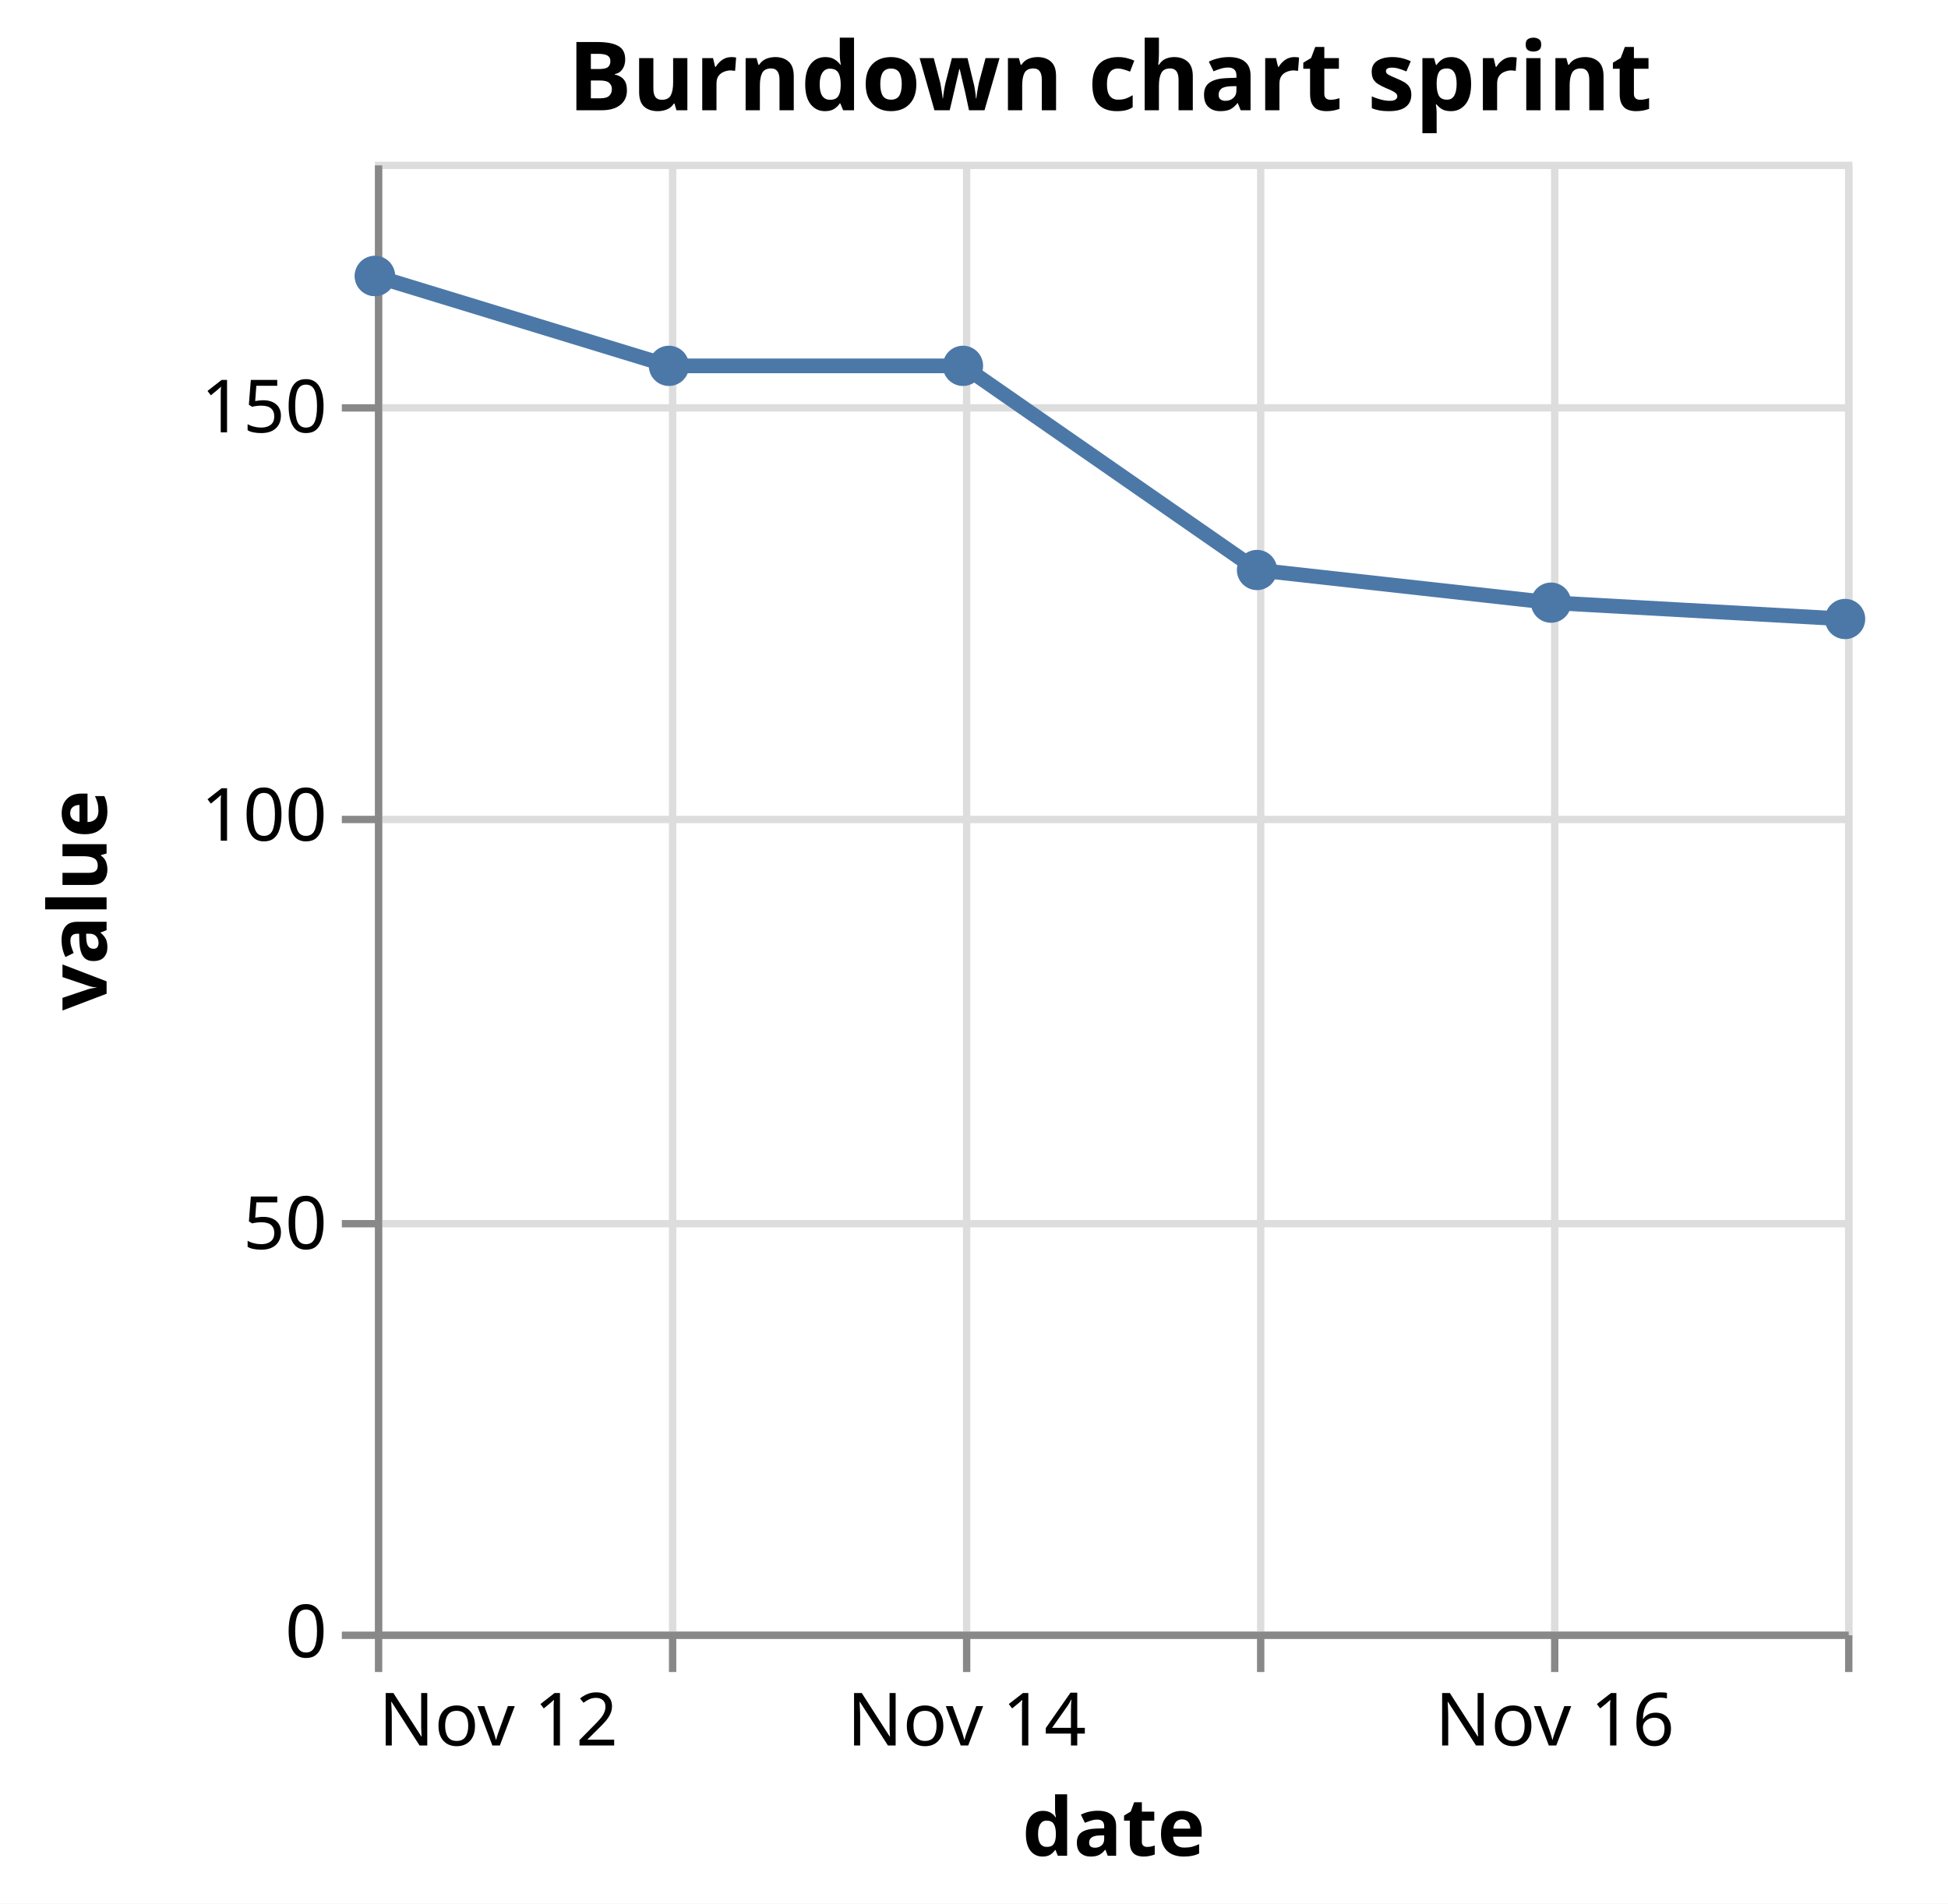
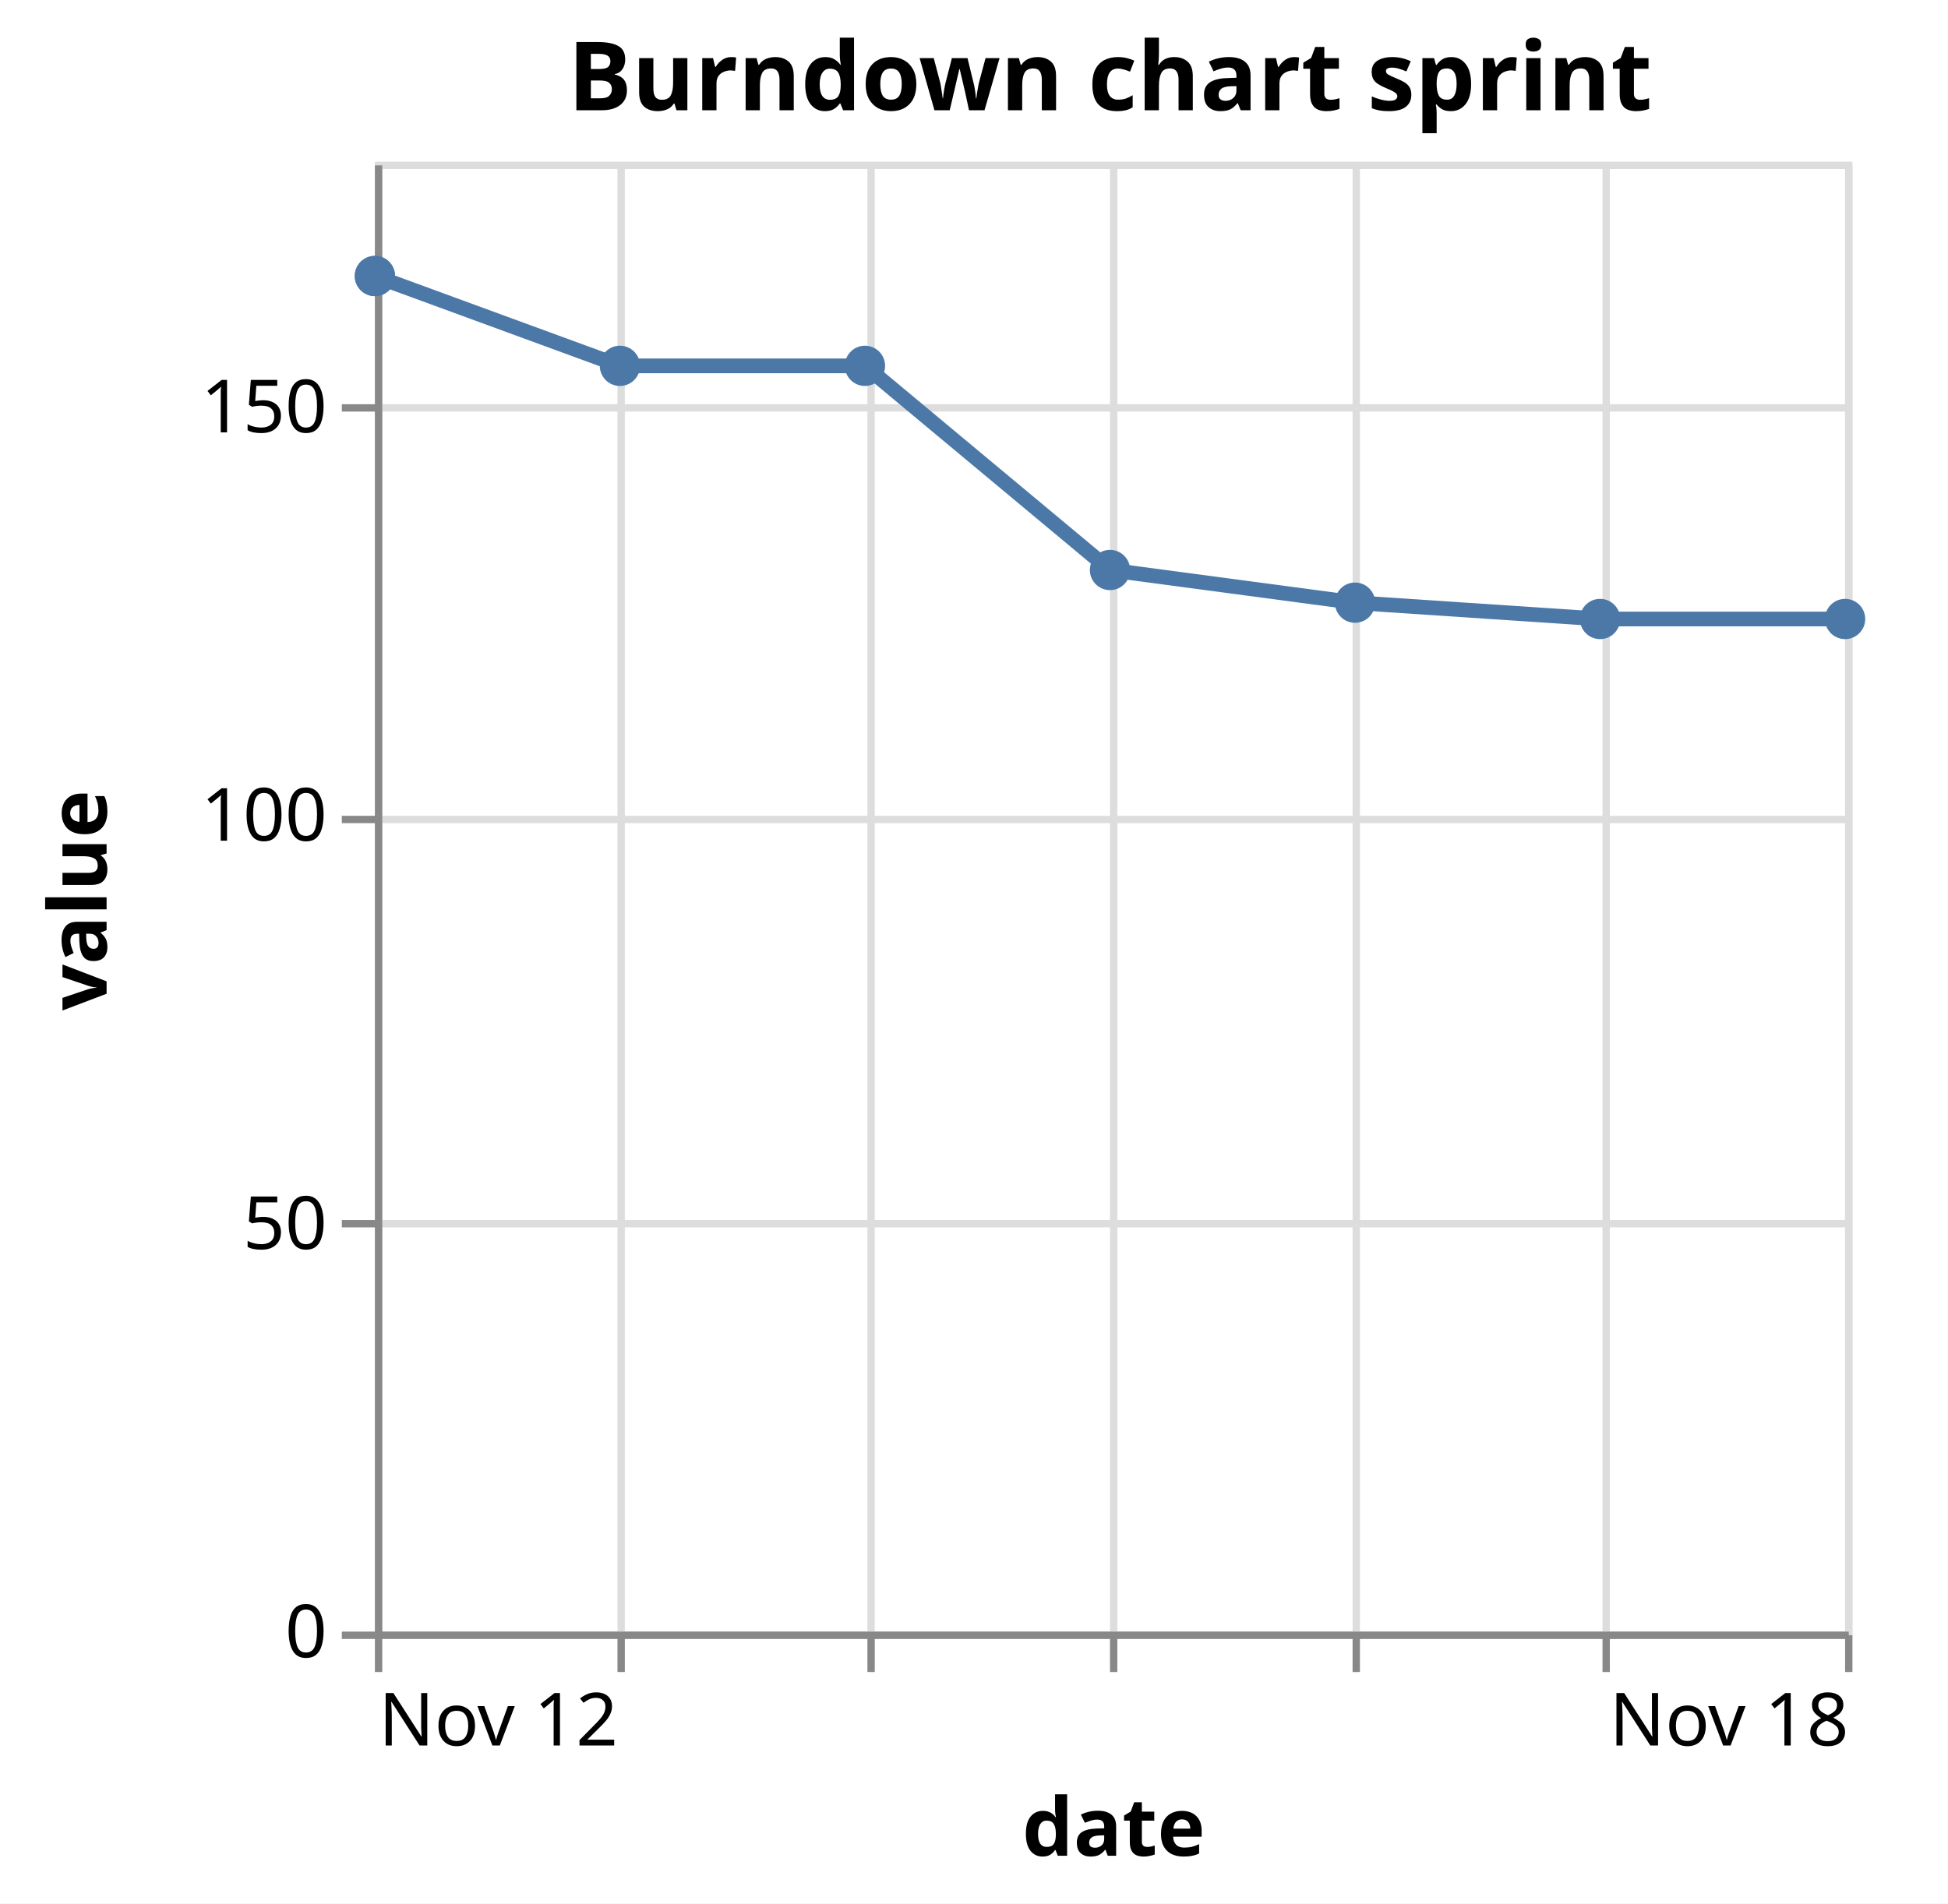
<svg xmlns="http://www.w3.org/2000/svg" version="1.1" class="marks" width="265" height="259" viewBox="0 0 265 259">
  <rect width="265" height="259" fill="white" />
  <g fill="none" stroke-miterlimit="10" transform="translate(51,22)">
    <g class="mark-group role-frame root" role="graphics-object" aria-roledescription="group mark container">
      <g transform="translate(0,0)">
        <path class="background" aria-hidden="true" d="M0.5,0.5h200v200h-200Z" stroke="#ddd" />
        <g>
          <g class="mark-group role-axis" aria-hidden="true">
            <g transform="translate(0.5,200.5)">
              <path class="background" aria-hidden="true" d="M0,0h0v0h0Z" pointer-events="none" />
              <g>
                <g class="mark-rule role-axis-grid" pointer-events="none">
                  <line transform="translate(0,-200)" x2="0" y2="200" stroke="#ddd" stroke-width="1" opacity="1" />
-                   <line transform="translate(40,-200)" x2="0" y2="200" stroke="#ddd" stroke-width="1" opacity="1" />
-                   <line transform="translate(80,-200)" x2="0" y2="200" stroke="#ddd" stroke-width="1" opacity="1" />
-                   <line transform="translate(120,-200)" x2="0" y2="200" stroke="#ddd" stroke-width="1" opacity="1" />
-                   <line transform="translate(160,-200)" x2="0" y2="200" stroke="#ddd" stroke-width="1" opacity="1" />
+                   <line transform="translate(33,-200)" x2="0" y2="200" stroke="#ddd" stroke-width="1" opacity="1" />
+                   <line transform="translate(67,-200)" x2="0" y2="200" stroke="#ddd" stroke-width="1" opacity="1" />
+                   <line transform="translate(100,-200)" x2="0" y2="200" stroke="#ddd" stroke-width="1" opacity="1" />
+                   <line transform="translate(133,-200)" x2="0" y2="200" stroke="#ddd" stroke-width="1" opacity="1" />
+                   <line transform="translate(167,-200)" x2="0" y2="200" stroke="#ddd" stroke-width="1" opacity="1" />
                  <line transform="translate(200,-200)" x2="0" y2="200" stroke="#ddd" stroke-width="1" opacity="1" />
                </g>
              </g>
              <path class="foreground" aria-hidden="true" d="" pointer-events="none" display="none" />
            </g>
          </g>
          <g class="mark-group role-axis" aria-hidden="true">
            <g transform="translate(0.5,0.5)">
              <path class="background" aria-hidden="true" d="M0,0h0v0h0Z" pointer-events="none" />
              <g>
                <g class="mark-rule role-axis-grid" pointer-events="none">
                  <line transform="translate(0,200)" x2="200" y2="0" stroke="#ddd" stroke-width="1" opacity="1" />
                  <line transform="translate(0,144)" x2="200" y2="0" stroke="#ddd" stroke-width="1" opacity="1" />
                  <line transform="translate(0,89)" x2="200" y2="0" stroke="#ddd" stroke-width="1" opacity="1" />
                  <line transform="translate(0,33)" x2="200" y2="0" stroke="#ddd" stroke-width="1" opacity="1" />
                </g>
              </g>
              <path class="foreground" aria-hidden="true" d="" pointer-events="none" display="none" />
            </g>
          </g>
-           <g class="mark-group role-axis" role="graphics-symbol" aria-roledescription="axis" aria-label="X-axis titled 'date' for a time scale with values from November 12 to November 17">
+           <g class="mark-group role-axis" role="graphics-symbol" aria-roledescription="axis" aria-label="X-axis titled 'date' for a time scale with values from November 12 to November 18">
            <g transform="translate(0.5,200.5)">
              <path class="background" aria-hidden="true" d="M0,0h0v0h0Z" pointer-events="none" />
              <g>
                <g class="mark-rule role-axis-tick" pointer-events="none">
                  <line transform="translate(0,0)" x2="0" y2="5" stroke="#888" stroke-width="1" opacity="1" />
-                   <line transform="translate(40,0)" x2="0" y2="5" stroke="#888" stroke-width="1" opacity="1" />
-                   <line transform="translate(80,0)" x2="0" y2="5" stroke="#888" stroke-width="1" opacity="1" />
-                   <line transform="translate(120,0)" x2="0" y2="5" stroke="#888" stroke-width="1" opacity="1" />
-                   <line transform="translate(160,0)" x2="0" y2="5" stroke="#888" stroke-width="1" opacity="1" />
+                   <line transform="translate(33,0)" x2="0" y2="5" stroke="#888" stroke-width="1" opacity="1" />
+                   <line transform="translate(67,0)" x2="0" y2="5" stroke="#888" stroke-width="1" opacity="1" />
+                   <line transform="translate(100,0)" x2="0" y2="5" stroke="#888" stroke-width="1" opacity="1" />
+                   <line transform="translate(133,0)" x2="0" y2="5" stroke="#888" stroke-width="1" opacity="1" />
+                   <line transform="translate(167,0)" x2="0" y2="5" stroke="#888" stroke-width="1" opacity="1" />
                  <line transform="translate(200,0)" x2="0" y2="5" stroke="#888" stroke-width="1" opacity="1" />
                </g>
                <g class="mark-text role-axis-label" pointer-events="none">
                  <text text-anchor="start" transform="translate(0,15)" font-family="sans-serif" font-size="10px" fill="#000" opacity="1">Nov 12</text>
-                   <text text-anchor="middle" transform="translate(40,15)" font-family="sans-serif" font-size="10px" fill="#000" opacity="0">Nov 13</text>
-                   <text text-anchor="middle" transform="translate(80,15)" font-family="sans-serif" font-size="10px" fill="#000" opacity="1">Nov 14</text>
-                   <text text-anchor="middle" transform="translate(120,15)" font-family="sans-serif" font-size="10px" fill="#000" opacity="0">Nov 15</text>
-                   <text text-anchor="middle" transform="translate(160,15)" font-family="sans-serif" font-size="10px" fill="#000" opacity="1">Nov 16</text>
-                   <text text-anchor="end" transform="translate(200,15)" font-family="sans-serif" font-size="10px" fill="#000" opacity="0">Nov 17</text>
+                   <text text-anchor="middle" transform="translate(33.33333,15)" font-family="sans-serif" font-size="10px" fill="#000" opacity="0">Nov 13</text>
+                   <text text-anchor="middle" transform="translate(66.66667,15)" font-family="sans-serif" font-size="10px" fill="#000" opacity="0">Nov 14</text>
+                   <text text-anchor="middle" transform="translate(100,15)" font-family="sans-serif" font-size="10px" fill="#000" opacity="0">Nov 15</text>
+                   <text text-anchor="middle" transform="translate(133.3333,15)" font-family="sans-serif" font-size="10px" fill="#000" opacity="0">Nov 16</text>
+                   <text text-anchor="middle" transform="translate(166.6667,15)" font-family="sans-serif" font-size="10px" fill="#000" opacity="0">Nov 17</text>
+                   <text text-anchor="end" transform="translate(200,15)" font-family="sans-serif" font-size="10px" fill="#000" opacity="1">Nov 18</text>
                </g>
                <g class="mark-rule role-axis-domain" pointer-events="none">
                  <line transform="translate(0,0)" x2="200" y2="0" stroke="#888" stroke-width="1" opacity="1" />
                </g>
                <g class="mark-text role-axis-title" pointer-events="none">
                  <text text-anchor="middle" transform="translate(100,30)" font-family="sans-serif" font-size="11px" font-weight="bold" fill="#000" opacity="1">date</text>
                </g>
              </g>
              <path class="foreground" aria-hidden="true" d="" pointer-events="none" display="none" />
            </g>
          </g>
          <g class="mark-group role-axis" role="graphics-symbol" aria-roledescription="axis" aria-label="Y-axis titled 'value' for a linear scale with values from 0 to 180">
            <g transform="translate(0.5,0.5)">
              <path class="background" aria-hidden="true" d="M0,0h0v0h0Z" pointer-events="none" />
              <g>
                <g class="mark-rule role-axis-tick" pointer-events="none">
                  <line transform="translate(0,200)" x2="-5" y2="0" stroke="#888" stroke-width="1" opacity="1" />
                  <line transform="translate(0,144)" x2="-5" y2="0" stroke="#888" stroke-width="1" opacity="1" />
                  <line transform="translate(0,89)" x2="-5" y2="0" stroke="#888" stroke-width="1" opacity="1" />
                  <line transform="translate(0,33)" x2="-5" y2="0" stroke="#888" stroke-width="1" opacity="1" />
                </g>
                <g class="mark-text role-axis-label" pointer-events="none">
                  <text text-anchor="end" transform="translate(-7,203)" font-family="sans-serif" font-size="10px" fill="#000" opacity="1">0</text>
                  <text text-anchor="end" transform="translate(-7,147.4444)" font-family="sans-serif" font-size="10px" fill="#000" opacity="1">50</text>
                  <text text-anchor="end" transform="translate(-7,91.88889)" font-family="sans-serif" font-size="10px" fill="#000" opacity="1">100</text>
                  <text text-anchor="end" transform="translate(-7,36.33333)" font-family="sans-serif" font-size="10px" fill="#000" opacity="1">150</text>
                </g>
                <g class="mark-rule role-axis-domain" pointer-events="none">
                  <line transform="translate(0,200)" x2="0" y2="-200" stroke="#888" stroke-width="1" opacity="1" />
                </g>
                <g class="mark-text role-axis-title" pointer-events="none">
                  <text text-anchor="middle" transform="translate(-35,100) rotate(-90) translate(0,-2)" font-family="sans-serif" font-size="11px" font-weight="bold" fill="#000" opacity="1">value</text>
                </g>
              </g>
              <path class="foreground" aria-hidden="true" d="" pointer-events="none" display="none" />
            </g>
          </g>
          <g class="mark-line role-mark layer_0_layer_0_marks" role="graphics-object" aria-roledescription="line mark container">
-             <path aria-label="date: Nov 12; value: 166" role="graphics-symbol" aria-roledescription="line mark" d="M0,15.556L0,15.556L40,27.778L80,27.778L120,55.556L160,60L200,62.222" stroke="#4c78a8" stroke-width="2" />
+             <path aria-label="date: Nov 12; value: 166" role="graphics-symbol" aria-roledescription="line mark" d="M0,15.556L0,15.556L33.333,27.778L66.667,27.778L100,55.556L133.333,60L166.667,62.222L200,62.222" stroke="#4c78a8" stroke-width="2" />
          </g>
          <g class="mark-symbol role-mark layer_0_layer_1_marks" role="graphics-object" aria-roledescription="symbol mark container">
            <path aria-label="date: Nov 12; value: 166" role="graphics-symbol" aria-roledescription="point" transform="translate(0,15.55556)" d="M2.739,0A2.739,2.739,0,1,1,-2.739,0A2.739,2.739,0,1,1,2.739,0" fill="#4c78a8" stroke-width="2" opacity="1" />
            <path aria-label="date: Nov 12; value: 166" role="graphics-symbol" aria-roledescription="point" transform="translate(0,15.55556)" d="M2.739,0A2.739,2.739,0,1,1,-2.739,0A2.739,2.739,0,1,1,2.739,0" fill="#4c78a8" stroke-width="2" opacity="1" />
-             <path aria-label="date: Nov 13; value: 155" role="graphics-symbol" aria-roledescription="point" transform="translate(40,27.77778)" d="M2.739,0A2.739,2.739,0,1,1,-2.739,0A2.739,2.739,0,1,1,2.739,0" fill="#4c78a8" stroke-width="2" opacity="1" />
-             <path aria-label="date: Nov 14; value: 155" role="graphics-symbol" aria-roledescription="point" transform="translate(80,27.77778)" d="M2.739,0A2.739,2.739,0,1,1,-2.739,0A2.739,2.739,0,1,1,2.739,0" fill="#4c78a8" stroke-width="2" opacity="1" />
-             <path aria-label="date: Nov 15; value: 130" role="graphics-symbol" aria-roledescription="point" transform="translate(120,55.55556)" d="M2.739,0A2.739,2.739,0,1,1,-2.739,0A2.739,2.739,0,1,1,2.739,0" fill="#4c78a8" stroke-width="2" opacity="1" />
-             <path aria-label="date: Nov 16; value: 126" role="graphics-symbol" aria-roledescription="point" transform="translate(160,60)" d="M2.739,0A2.739,2.739,0,1,1,-2.739,0A2.739,2.739,0,1,1,2.739,0" fill="#4c78a8" stroke-width="2" opacity="1" />
-             <path aria-label="date: Nov 17; value: 124" role="graphics-symbol" aria-roledescription="point" transform="translate(200,62.22222)" d="M2.739,0A2.739,2.739,0,1,1,-2.739,0A2.739,2.739,0,1,1,2.739,0" fill="#4c78a8" stroke-width="2" opacity="1" />
+             <path aria-label="date: Nov 13; value: 155" role="graphics-symbol" aria-roledescription="point" transform="translate(33.33333,27.77778)" d="M2.739,0A2.739,2.739,0,1,1,-2.739,0A2.739,2.739,0,1,1,2.739,0" fill="#4c78a8" stroke-width="2" opacity="1" />
+             <path aria-label="date: Nov 14; value: 155" role="graphics-symbol" aria-roledescription="point" transform="translate(66.66667,27.77778)" d="M2.739,0A2.739,2.739,0,1,1,-2.739,0A2.739,2.739,0,1,1,2.739,0" fill="#4c78a8" stroke-width="2" opacity="1" />
+             <path aria-label="date: Nov 15; value: 130" role="graphics-symbol" aria-roledescription="point" transform="translate(100,55.55556)" d="M2.739,0A2.739,2.739,0,1,1,-2.739,0A2.739,2.739,0,1,1,2.739,0" fill="#4c78a8" stroke-width="2" opacity="1" />
+             <path aria-label="date: Nov 16; value: 126" role="graphics-symbol" aria-roledescription="point" transform="translate(133.3333,60)" d="M2.739,0A2.739,2.739,0,1,1,-2.739,0A2.739,2.739,0,1,1,2.739,0" fill="#4c78a8" stroke-width="2" opacity="1" />
+             <path aria-label="date: Nov 17; value: 124" role="graphics-symbol" aria-roledescription="point" transform="translate(166.6667,62.22222)" d="M2.739,0A2.739,2.739,0,1,1,-2.739,0A2.739,2.739,0,1,1,2.739,0" fill="#4c78a8" stroke-width="2" opacity="1" />
+             <path aria-label="date: Nov 18; value: 124" role="graphics-symbol" aria-roledescription="point" transform="translate(200,62.22222)" d="M2.739,0A2.739,2.739,0,1,1,-2.739,0A2.739,2.739,0,1,1,2.739,0" fill="#4c78a8" stroke-width="2" opacity="1" />
          </g>
          <g class="mark-group role-title">
            <g transform="translate(100,-17)">
              <path class="background" aria-hidden="true" d="M0,0h0v0h0Z" pointer-events="none" />
              <g>
                <g class="mark-text role-title-text" role="graphics-symbol" aria-roledescription="title" aria-label="Title text 'Burndown chart sprint'" pointer-events="none">
                  <text text-anchor="middle" transform="translate(0,10)" font-family="sans-serif" font-size="13px" font-weight="bold" fill="#000" opacity="1">Burndown chart sprint</text>
                </g>
              </g>
              <path class="foreground" aria-hidden="true" d="" pointer-events="none" display="none" />
            </g>
          </g>
        </g>
        <path class="foreground" aria-hidden="true" d="" display="none" />
      </g>
    </g>
  </g>
</svg>
